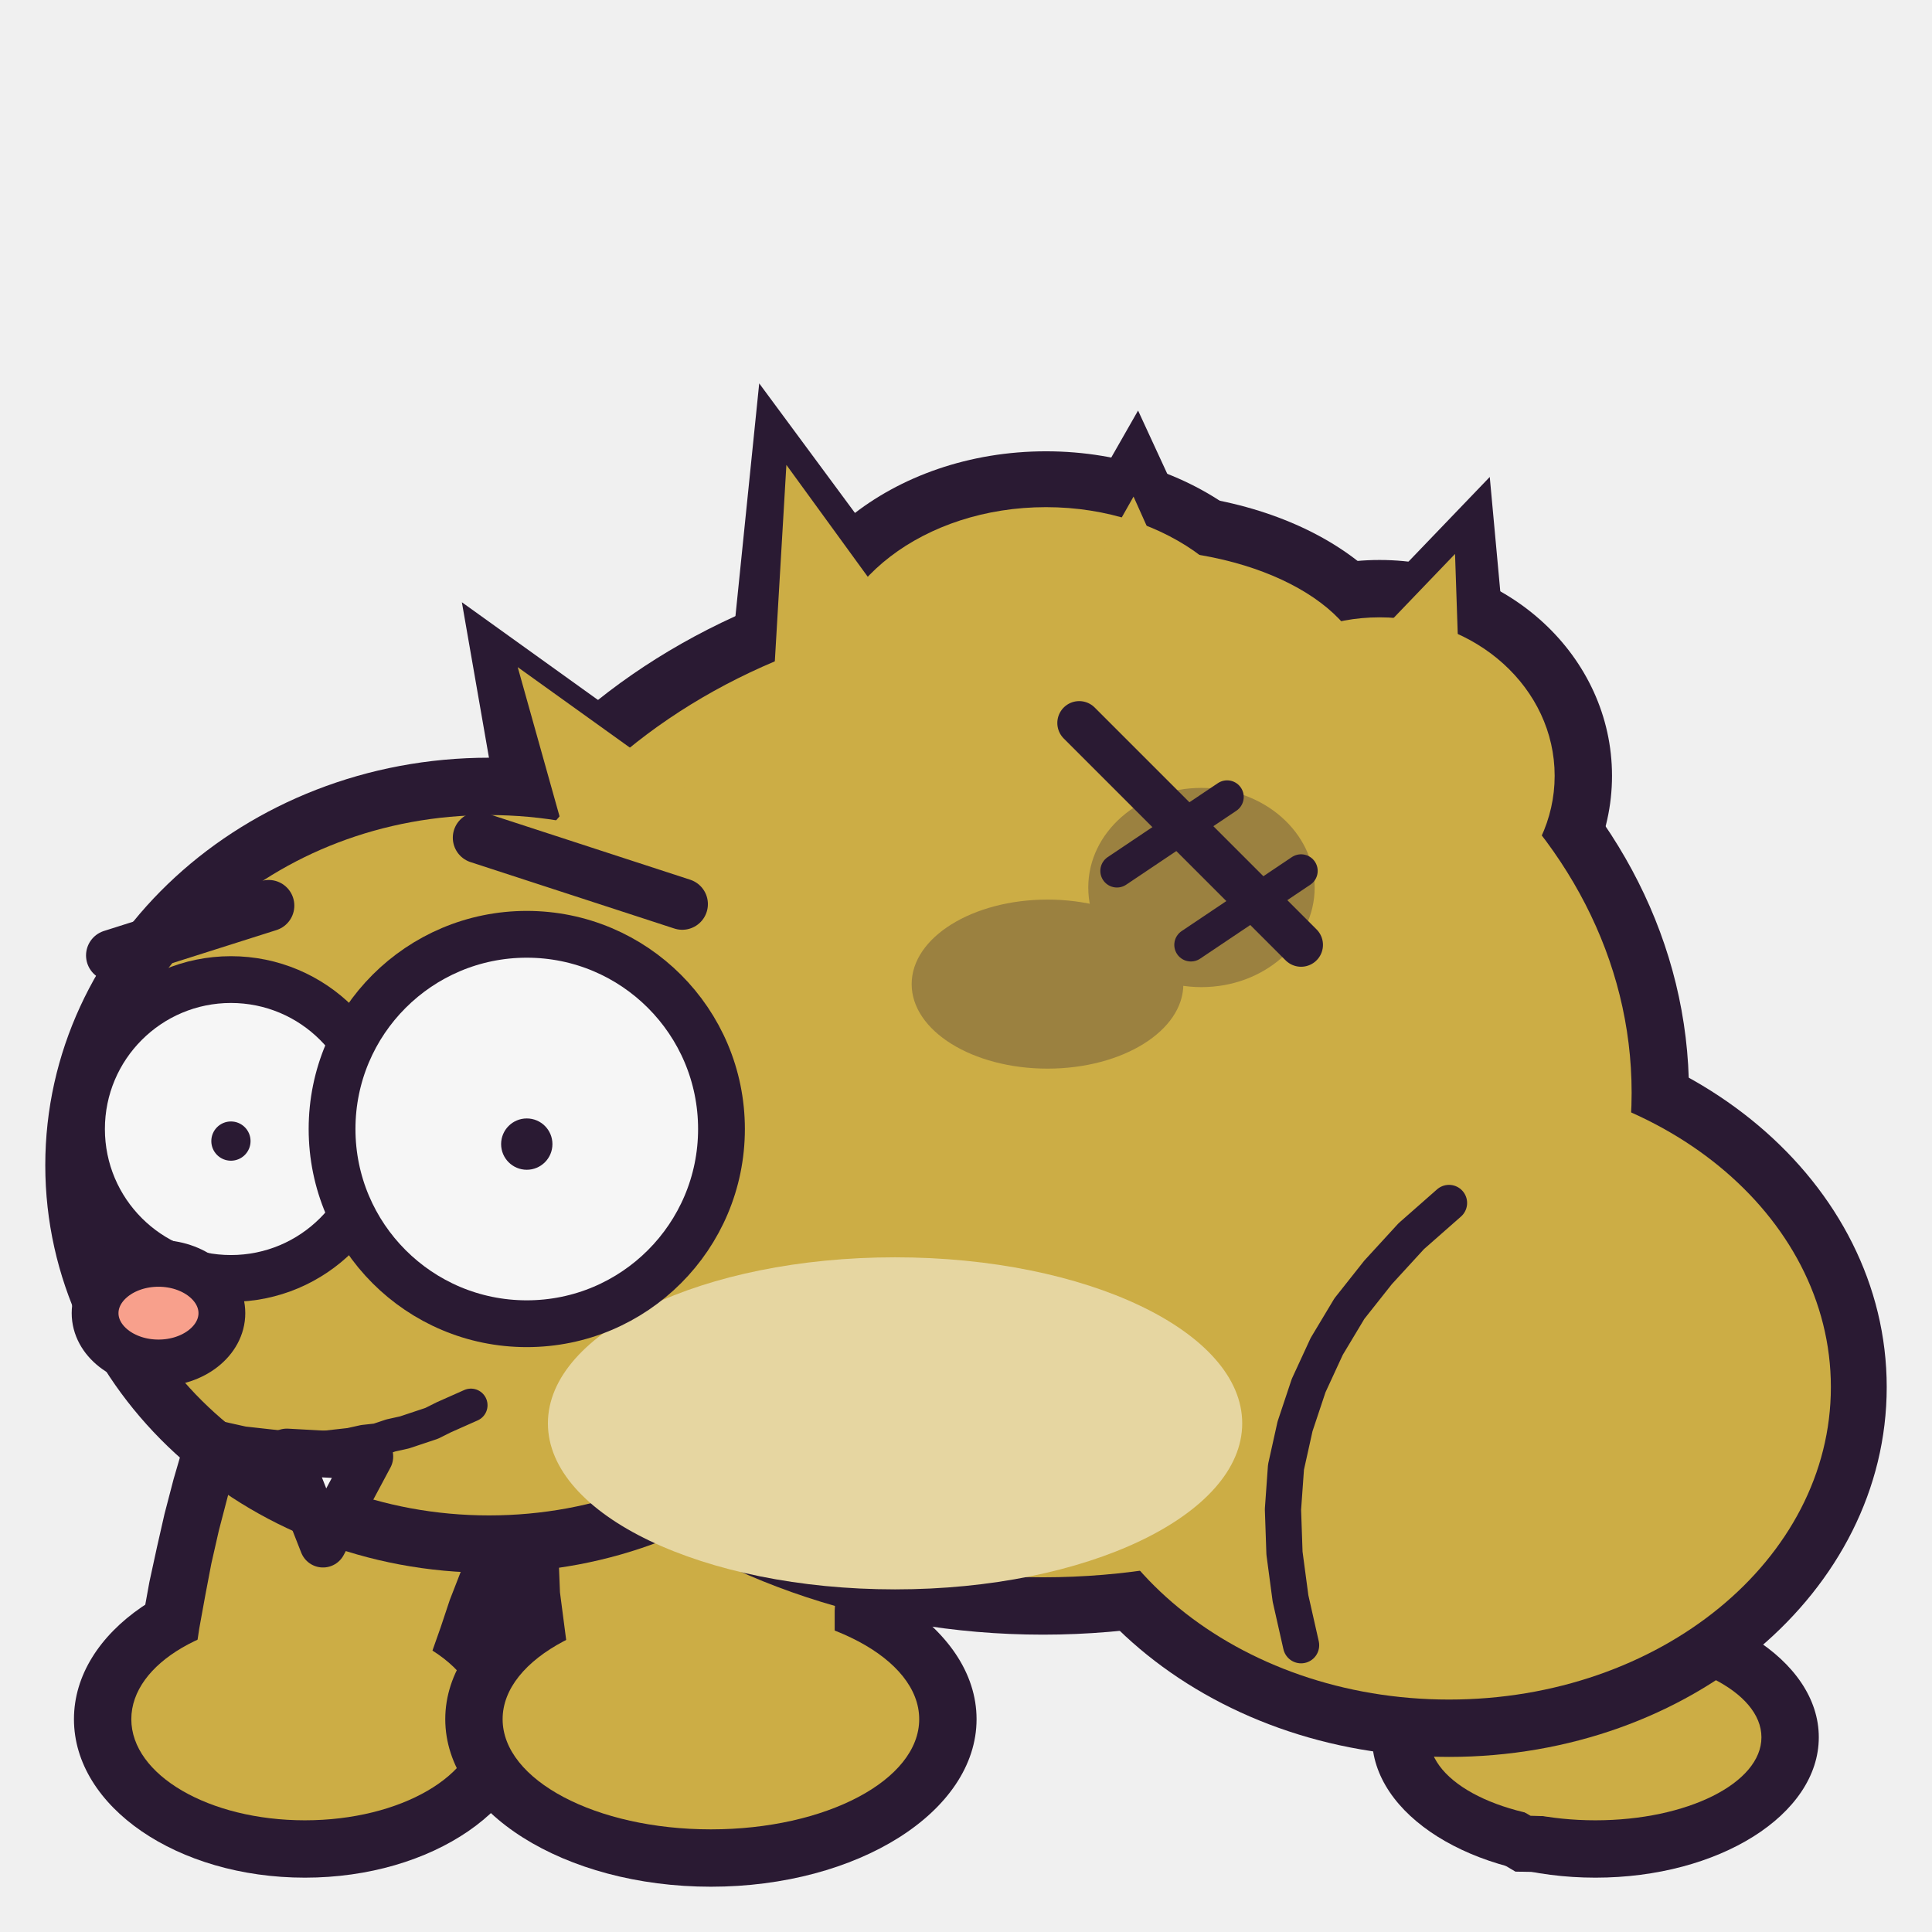
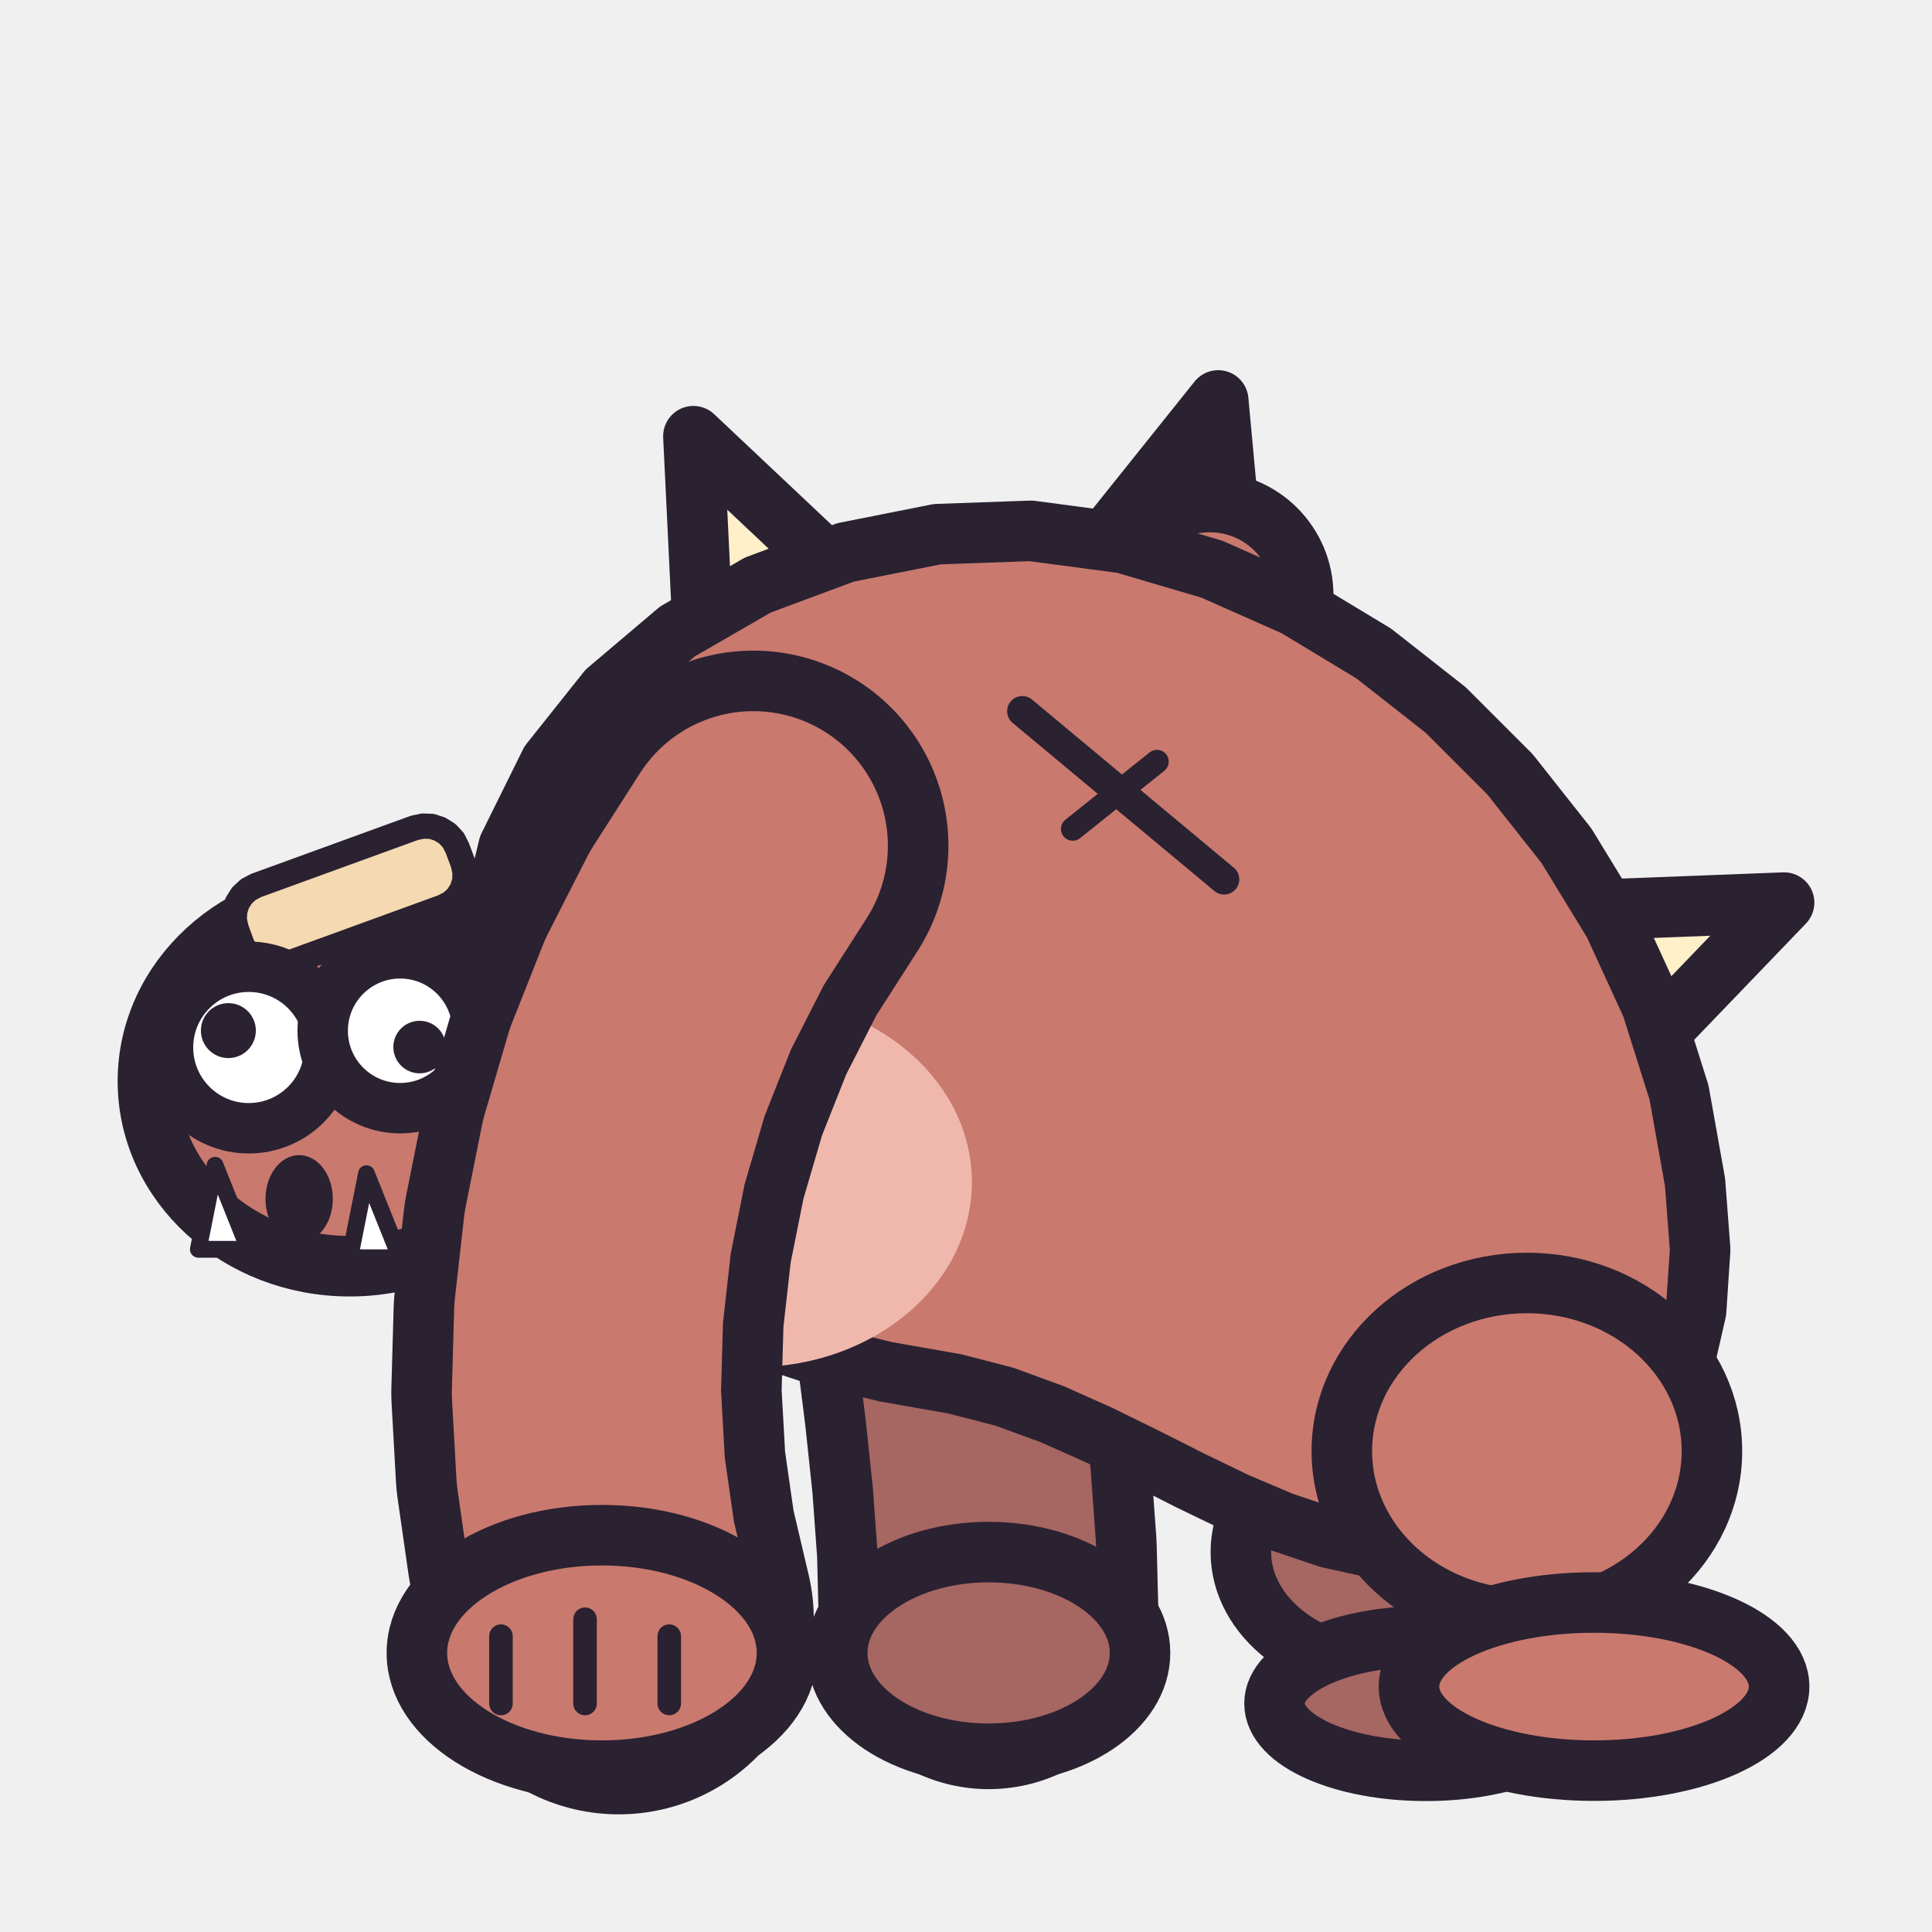
- <svg xmlns="http://www.w3.org/2000/svg" viewBox="0 0 128 128" width="128" height="128">
-   <g stroke-width="3.1" stroke-linejoin="round" stroke-linecap="round">
-     <polygon points="18.3,78.9 17.3,81.2 16.3,83.7 15.4,86.1 14.5,88.6 13.6,90.9 12.9,93.3 12.2,95.6 11.5,98.0 10.9,100.3 10.4,102.5 9.9,104.8 9.5,107.0 9.2,109.1 9.5,114.9 12.7,119.8 17.9,122.4 23.7,122.1 28.6,119.0 31.2,113.8 31.7,112.1 32.3,110.5 32.8,108.8 33.5,107.1 34.1,105.4 34.9,103.6 35.7,101.9 36.5,100.0 37.4,98.2 38.4,96.3 39.4,94.3 40.5,92.4 41.6,90.3 42.9,83.7 40.8,77.3 35.7,72.9 29.1,71.6 22.8,73.8" fill="#2A1A33" stroke="none" />
-     <ellipse cx="20.2" cy="113.9" rx="15.3" ry="10.5" fill="#2A1A33" stroke="none" />
-     <polygon points="21.7,80.5 20.7,82.9 19.8,85.3 18.8,87.7 18.0,90.0 17.2,92.3 16.4,94.6 15.7,96.9 15.1,99.1 14.5,101.4 14.0,103.6 13.6,105.7 13.2,107.9 12.9,109.9 13.1,113.7 15.2,117.0 18.7,118.7 22.5,118.5 25.8,116.4 27.5,113.0 28.0,111.2 28.6,109.5 29.2,107.8 29.8,106.0 30.5,104.2 31.3,102.4 32.1,100.5 33.0,98.6 33.9,96.7 34.9,94.7 36.0,92.8 37.1,90.7 38.2,88.6 39.2,83.9 37.6,79.4 34.0,76.3 29.4,75.4 24.9,76.9" fill="#CCAD45" stroke="none" />
-     <ellipse cx="20.2" cy="113.9" rx="11.5" ry="6.7" fill="#CCAD45" stroke="none" />
-     <polygon points="90.1,106.8 93.1,116.4 95.7,121.2 100.4,124.0 105.8,124.1 110.6,121.4 113.4,116.8 113.5,111.3 111.6,101.4 108.8,96.4 103.9,93.4 98.1,93.3 93.1,96.1 90.2,101.1" fill="#2A1A33" stroke="none" />
-     <ellipse cx="105.7" cy="115.1" rx="14.8" ry="9.3" fill="#2A1A33" stroke="none" />
-     <polygon points="93.7,105.9 96.8,115.5 98.5,118.6 101.4,120.3 104.9,120.4 108.0,118.7 109.7,115.7 109.8,112.3 107.9,102.3 106.1,99.0 102.9,97.1 99.1,97.0 95.7,98.8 93.8,102.1" fill="#CCAD45" stroke="none" />
-     <ellipse cx="105.7" cy="115.1" rx="11.0" ry="5.5" fill="#CCAD45" stroke="none" />
-     <polygon points="35.9,80.9 35.3,83.6 34.7,86.5 34.2,89.4 33.8,92.2 33.5,95.0 33.3,97.7 33.2,100.3 33.2,102.9 33.4,105.5 33.6,108.0 33.9,110.5 34.4,113.0 34.9,115.0 37.7,120.8 43.0,124.4 49.4,124.8 55.2,122.0 58.8,116.7 59.3,110.3 59.1,108.9 59.1,107.7 59.1,106.5 59.2,105.1 59.4,103.7 59.6,102.1 59.8,100.4 60.2,98.7 60.6,96.8 61.1,94.9 61.7,92.8 62.4,90.7 63.2,88.3 63.2,81.0 59.6,74.6 53.3,70.9 45.9,70.9 39.6,74.5" fill="#2A1A33" stroke="none" />
-     <ellipse cx="47.1" cy="113.9" rx="17.6" ry="11.1" fill="#2A1A33" stroke="none" />
-     <polygon points="39.6,81.8 39.0,84.6 38.4,87.4 37.9,90.2 37.6,92.8 37.3,95.5 37.1,98.1 37.0,100.6 37.0,103.0 37.1,105.5 37.4,107.8 37.7,110.1 38.1,112.4 38.6,114.3 40.6,118.3 44.3,120.8 48.7,121.1 52.7,119.2 55.2,115.5 55.6,111.0 55.4,109.5 55.3,108.2 55.3,106.7 55.4,105.2 55.6,103.6 55.8,101.9 56.1,100.1 56.4,98.2 56.9,96.2 57.4,94.1 58.0,92.0 58.7,89.7 59.5,87.3 59.5,81.9 56.9,77.3 52.3,74.6 46.9,74.6 42.3,77.2" fill="#CCAD45" stroke="none" />
-     <ellipse cx="47.1" cy="113.9" rx="13.8" ry="7.3" fill="#CCAD45" stroke="none" />
-     <ellipse cx="69.1" cy="72.4" rx="42.8" ry="35.9" fill="#2A1A33" stroke="none" />
-     <ellipse cx="96.0" cy="91.9" rx="29.0" ry="24.5" fill="#2A1A33" stroke="none" />
-     <ellipse cx="32.4" cy="77.2" rx="29.4" ry="27.0" fill="#2A1A33" stroke="none" />
-     <ellipse cx="69.3" cy="44.8" rx="18.4" ry="14.9" fill="#2A1A33" stroke="none" />
-     <ellipse cx="75.0" cy="45.2" rx="19.4" ry="12.6" fill="#2A1A33" stroke="none" />
-     <ellipse cx="91.4" cy="51.4" rx="15.4" ry="14.3" fill="#2A1A33" stroke="none" />
-     <polygon points="34.4,61.7 30.6,39.9 57.9,59.5" fill="#2A1A33" stroke="none" />
-     <polygon points="47.4,53.8 50.3,25.4 70.4,52.6" fill="#2A1A33" stroke="none" />
-     <polygon points="62.1,50.5 75.4,27.2 86.2,50.6" fill="#2A1A33" stroke="none" />
-     <polygon points="77.1,54.1 98.7,31.6 100.9,55.5" fill="#2A1A33" stroke="none" />
-     <ellipse cx="69.1" cy="72.4" rx="39.0" ry="32.1" fill="#CCAD45" stroke="none" />
-     <ellipse cx="96.0" cy="91.9" rx="25.3" ry="20.7" fill="#CCAD45" stroke="none" />
-     <ellipse cx="32.4" cy="77.2" rx="25.7" ry="23.2" fill="#CCAD45" stroke="none" />
-     <ellipse cx="69.3" cy="44.8" rx="14.6" ry="11.2" fill="#CCAD45" stroke="none" />
-     <ellipse cx="75.0" cy="45.2" rx="15.6" ry="8.8" fill="#CCAD45" stroke="none" />
-     <ellipse cx="91.4" cy="51.4" rx="11.6" ry="10.5" fill="#CCAD45" stroke="none" />
-     <polygon points="38.0,57.4 34.3,44.2 52.7,57.4" fill="#CCAD45" stroke="none" />
-     <polygon points="51.0,49.5 52.1,30.8 65.7,49.5" fill="#CCAD45" stroke="none" />
-     <polygon points="66.9,47.4 75.1,32.9 81.6,47.4" fill="#CCAD45" stroke="none" />
-     <polygon points="82.2,51.5 96.4,36.7 96.9,51.5" fill="#CCAD45" stroke="none" />
-     <ellipse cx="59.3" cy="94.3" rx="23.0" ry="11.0" fill="#E6D6A1" stroke="none" />
-     <ellipse cx="69.4" cy="65.2" rx="9.0" ry="5.6" fill="#9B8140" stroke="none" />
-     <ellipse cx="79.6" cy="58.8" rx="7.5" ry="6.6" fill="#9B8140" stroke="none" />
-     <polyline points="86.2,109.0 85.5,105.9 85.1,102.9 85.0,100.0 85.2,97.2 85.8,94.5 86.7,91.8 87.9,89.2 89.4,86.7 91.3,84.3 93.5,81.9 96.0,79.7" fill="none" stroke="#2A1A33" stroke-width="2.4" />
-     <polyline points="71.5,47.9 86.2,62.6" fill="none" stroke="#2A1A33" stroke-width="2.9" />
-     <polyline points="74.0,57.7 81.3,52.8" fill="none" stroke="#2A1A33" stroke-width="2.2" />
-     <polyline points="78.9,62.6 86.2,57.7" fill="none" stroke="#2A1A33" stroke-width="2.2" />
-     <ellipse cx="15.3" cy="74.8" rx="9.9" ry="9.9" fill="#F6F6F6" stroke="#2A1A33" />
-     <ellipse cx="15.3" cy="75.6" rx="1.3" ry="1.3" fill="#2A1A33" stroke="none" />
-     <polyline points="17.8,60.0 7.4,63.3" fill="none" stroke="#2A1A33" stroke-width="3.4" />
-     <ellipse cx="34.9" cy="74.8" rx="12.9" ry="12.9" fill="#F6F6F6" stroke="#2A1A33" />
-     <ellipse cx="34.9" cy="75.8" rx="1.7" ry="1.7" fill="#2A1A33" stroke="none" />
-     <polyline points="31.7,55.5 45.2,59.9" fill="none" stroke="#2A1A33" stroke-width="3.4" />
-     <ellipse cx="10.5" cy="87.0" rx="4.2" ry="3.3" fill="#F8A08C" stroke="#2A1A33" />
-     <polyline points="11.7,94.3 12.6,94.7 13.4,94.9 14.3,95.2 15.2,95.4 16.1,95.6 17.0,95.7 17.9,95.8 18.8,95.9 19.7,95.9 20.6,95.9 21.4,95.9 22.3,95.8 23.2,95.7 24.1,95.5 25.0,95.4 25.9,95.1 26.8,94.9 27.7,94.6 28.6,94.3 29.4,93.9 30.3,93.5 31.2,93.1" fill="none" stroke="#2A1A33" stroke-width="2.2" />
-     <polygon points="19.0,96.2 21.4,102.3 24.5,96.5" fill="#F6F6F6" stroke="#2A1A33" />
+ <svg xmlns="http://www.w3.org/2000/svg" viewBox="0 0 128 128" width="128" height="128" data-look="sticker" data-rim="4.791" data-ink="4.011">
+   <g stroke-linejoin="round" stroke-linecap="round">
+     <polygon points="46.73,45.27 45.94,28.90 57.86,40.13" fill="#FFF0C9" stroke="#2A2131" stroke-width="4.01" />
+     <polygon points="70.47,39.32 80.71,26.53 82.22,42.84" fill="#FFF0C9" stroke="#2A2131" stroke-width="4.01" />
+     <polygon points="101.84,60.43 118.20,59.80 106.85,71.61" fill="#FFF0C9" stroke="#2A2131" stroke-width="4.01" />
+     <ellipse cx="80.16" cy="39.44" rx="6.18" ry="6.18" fill="#c9796e" stroke="#2A2131" stroke-width="4.01" />
+     <polyline points="61.05,58.26 61.17,63.55 61.51,68.71 62.01,73.76 62.62,78.73 63.28,83.61 63.94,88.42 64.54,93.19 65.04,97.91 65.38,102.60 65.50,107.28" fill="none" stroke="#2A2131" stroke-width="22.51" />
+     <polyline points="61.05,58.26 61.17,63.55 61.51,68.71 62.01,73.76 62.62,78.73 63.28,83.61 63.94,88.42 64.54,93.19 65.04,97.91 65.38,102.60 65.50,107.28" fill="none" stroke="#a66661" stroke-width="14.48" />
+     <ellipse cx="65.50" cy="109.51" rx="10.03" ry="6.68" fill="#a66661" stroke="#2A2131" stroke-width="4.01" />
+     <ellipse cx="92.24" cy="102.83" rx="10.03" ry="7.80" fill="#a66661" stroke="#2A2131" stroke-width="4.01" />
+     <ellipse cx="94.47" cy="112.86" rx="10.03" ry="4.46" fill="#a66661" stroke="#2A2131" stroke-width="4.01" />
+     <polygon points="32.08,69.40 32.18,62.39 33.70,56.09 36.45,50.53 40.24,45.77 44.89,41.83 50.21,38.76 56.01,36.60 62.10,35.39 68.30,35.17 74.42,35.98 80.29,37.71 85.84,40.17 91.02,43.30 95.77,47.03 100.04,51.30 103.78,56.03 106.92,61.17 109.43,66.64 111.24,72.38 112.30,78.32 112.64,82.79 112.37,86.86 111.54,90.49 110.20,93.68 108.40,96.42 106.20,98.69 103.66,100.48 100.82,101.78 97.74,102.56 94.47,102.83 91.19,102.58 88.02,101.88 84.93,100.84 81.89,99.55 78.87,98.09 75.86,96.57 72.82,95.08 69.73,93.70 66.56,92.54 63.28,91.69 58.67,90.88 54.26,89.80 50.08,88.42 46.20,86.73 42.66,84.72 39.53,82.38 36.85,79.69 34.68,76.64 33.07,73.22" fill="#c9796e" stroke="#2A2131" stroke-width="4.01" />
+     <ellipse cx="49.91" cy="78.32" rx="14.48" ry="12.26" fill="#F0B8AC" stroke="none" />
+     <polyline points="67.73,47.12 81.10,58.26" fill="none" stroke="#2A2131" stroke-width="2.01" />
+     <polyline points="71.07,54.92 76.65,50.46" fill="none" stroke="#2A2131" stroke-width="1.56" />
+     <ellipse cx="101.16" cy="96.14" rx="12.26" ry="11.14" fill="#c9796e" stroke="#2A2131" stroke-width="4.01" />
+     <ellipse cx="105.61" cy="111.74" rx="12.26" ry="5.57" fill="#c9796e" stroke="#2A2131" stroke-width="4.01" />
+     <ellipse cx="23.17" cy="71.63" rx="13.37" ry="12.26" fill="#c9796e" stroke="#2A2131" stroke-width="4.01" />
+     <polygon points="27.45,54.85 28.02,54.73 28.60,54.75 29.15,54.93 29.64,55.24 30.04,55.67 30.30,56.19 30.69,57.23 30.81,57.80 30.79,58.38 30.61,58.94 30.30,59.43 29.87,59.82 29.35,60.09 18.88,63.90 18.32,64.02 17.73,64.00 17.18,63.82 16.69,63.51 16.30,63.08 16.03,62.57 15.65,61.52 15.52,60.95 15.55,60.37 15.72,59.82 16.03,59.33 16.46,58.93 16.98,58.66" fill="#F5D9B0" stroke="#2A2131" stroke-width="1.67" />
+     <ellipse cx="16.48" cy="69.40" rx="5.35" ry="5.35" fill="#FFFFFF" stroke="#2A2131" stroke-width="3.34" />
+     <ellipse cx="15.13" cy="68.28" rx="1.82" ry="1.82" fill="#2A2131" stroke="none" />
+     <ellipse cx="26.51" cy="68.29" rx="5.13" ry="5.13" fill="#FFFFFF" stroke="#2A2131" stroke-width="3.34" />
+     <ellipse cx="27.80" cy="69.37" rx="1.74" ry="1.74" fill="#2A2131" stroke="none" />
+     <ellipse cx="19.82" cy="79.43" rx="2.23" ry="2.90" fill="#2A2131" stroke="none" />
+     <polygon points="13.14,82.77 14.25,77.20 16.48,82.77" fill="#FFFFFF" stroke="#2A2131" stroke-width="1.11" />
+     <polygon points="23.17,83.33 24.28,77.76 26.51,83.33" fill="#FFFFFF" stroke="#2A2131" stroke-width="1.11" />
+     <polyline points="49.91,56.03 46.83,60.84 44.27,65.86 42.22,71.03 40.67,76.32 39.60,81.66 39.00,87.00 38.85,92.28 39.14,97.46 39.86,102.48 40.99,107.28" fill="none" stroke="#2A2131" stroke-width="25.85" />
+     <polyline points="49.91,56.03 46.83,60.84 44.27,65.86 42.22,71.03 40.67,76.32 39.60,81.66 39.00,87.00 38.85,92.28 39.14,97.46 39.86,102.48 40.99,107.28" fill="none" stroke="#c9796e" stroke-width="17.83" />
+     <ellipse cx="39.88" cy="109.51" rx="12.26" ry="7.80" fill="#c9796e" stroke="#2A2131" stroke-width="4.01" />
+     <polyline points="33.19,108.40 33.19,112.86" fill="none" stroke="#2A2131" stroke-width="1.56" />
+     <polyline points="38.76,107.28 38.76,112.86" fill="none" stroke="#2A2131" stroke-width="1.56" />
+     <polyline points="44.34,108.40 44.34,112.86" fill="none" stroke="#2A2131" stroke-width="1.56" />
  </g>
</svg>
